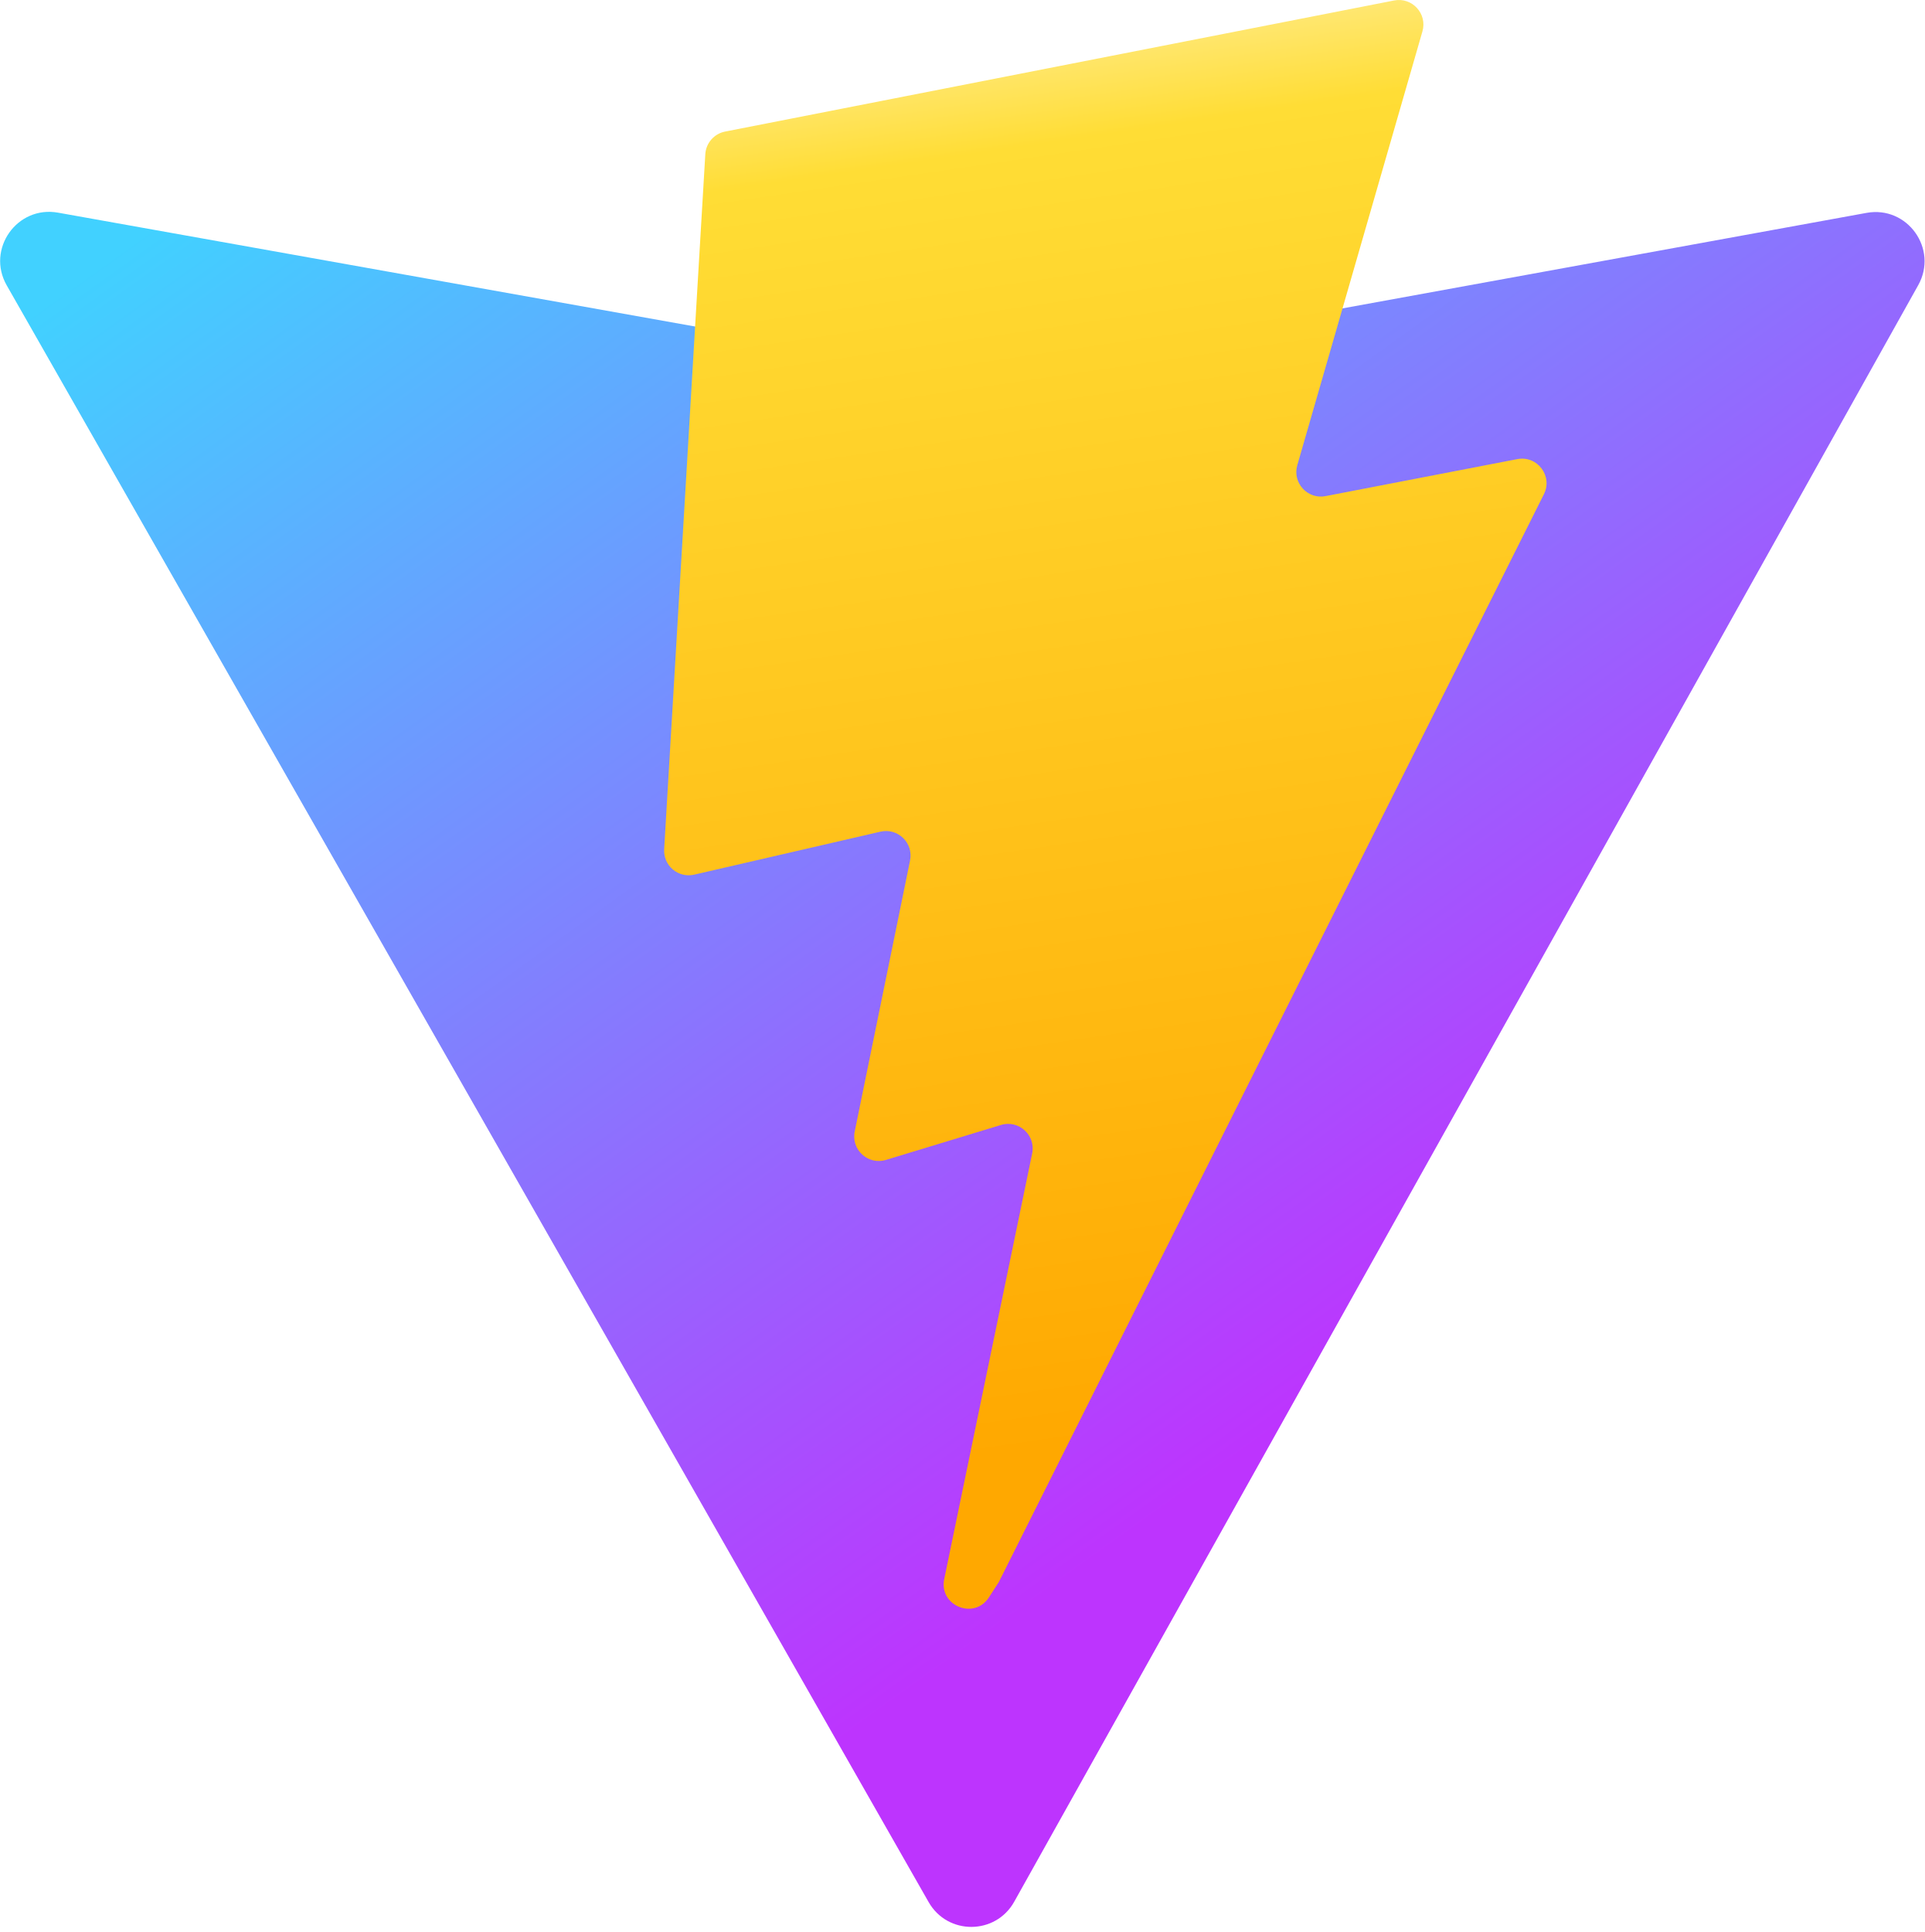
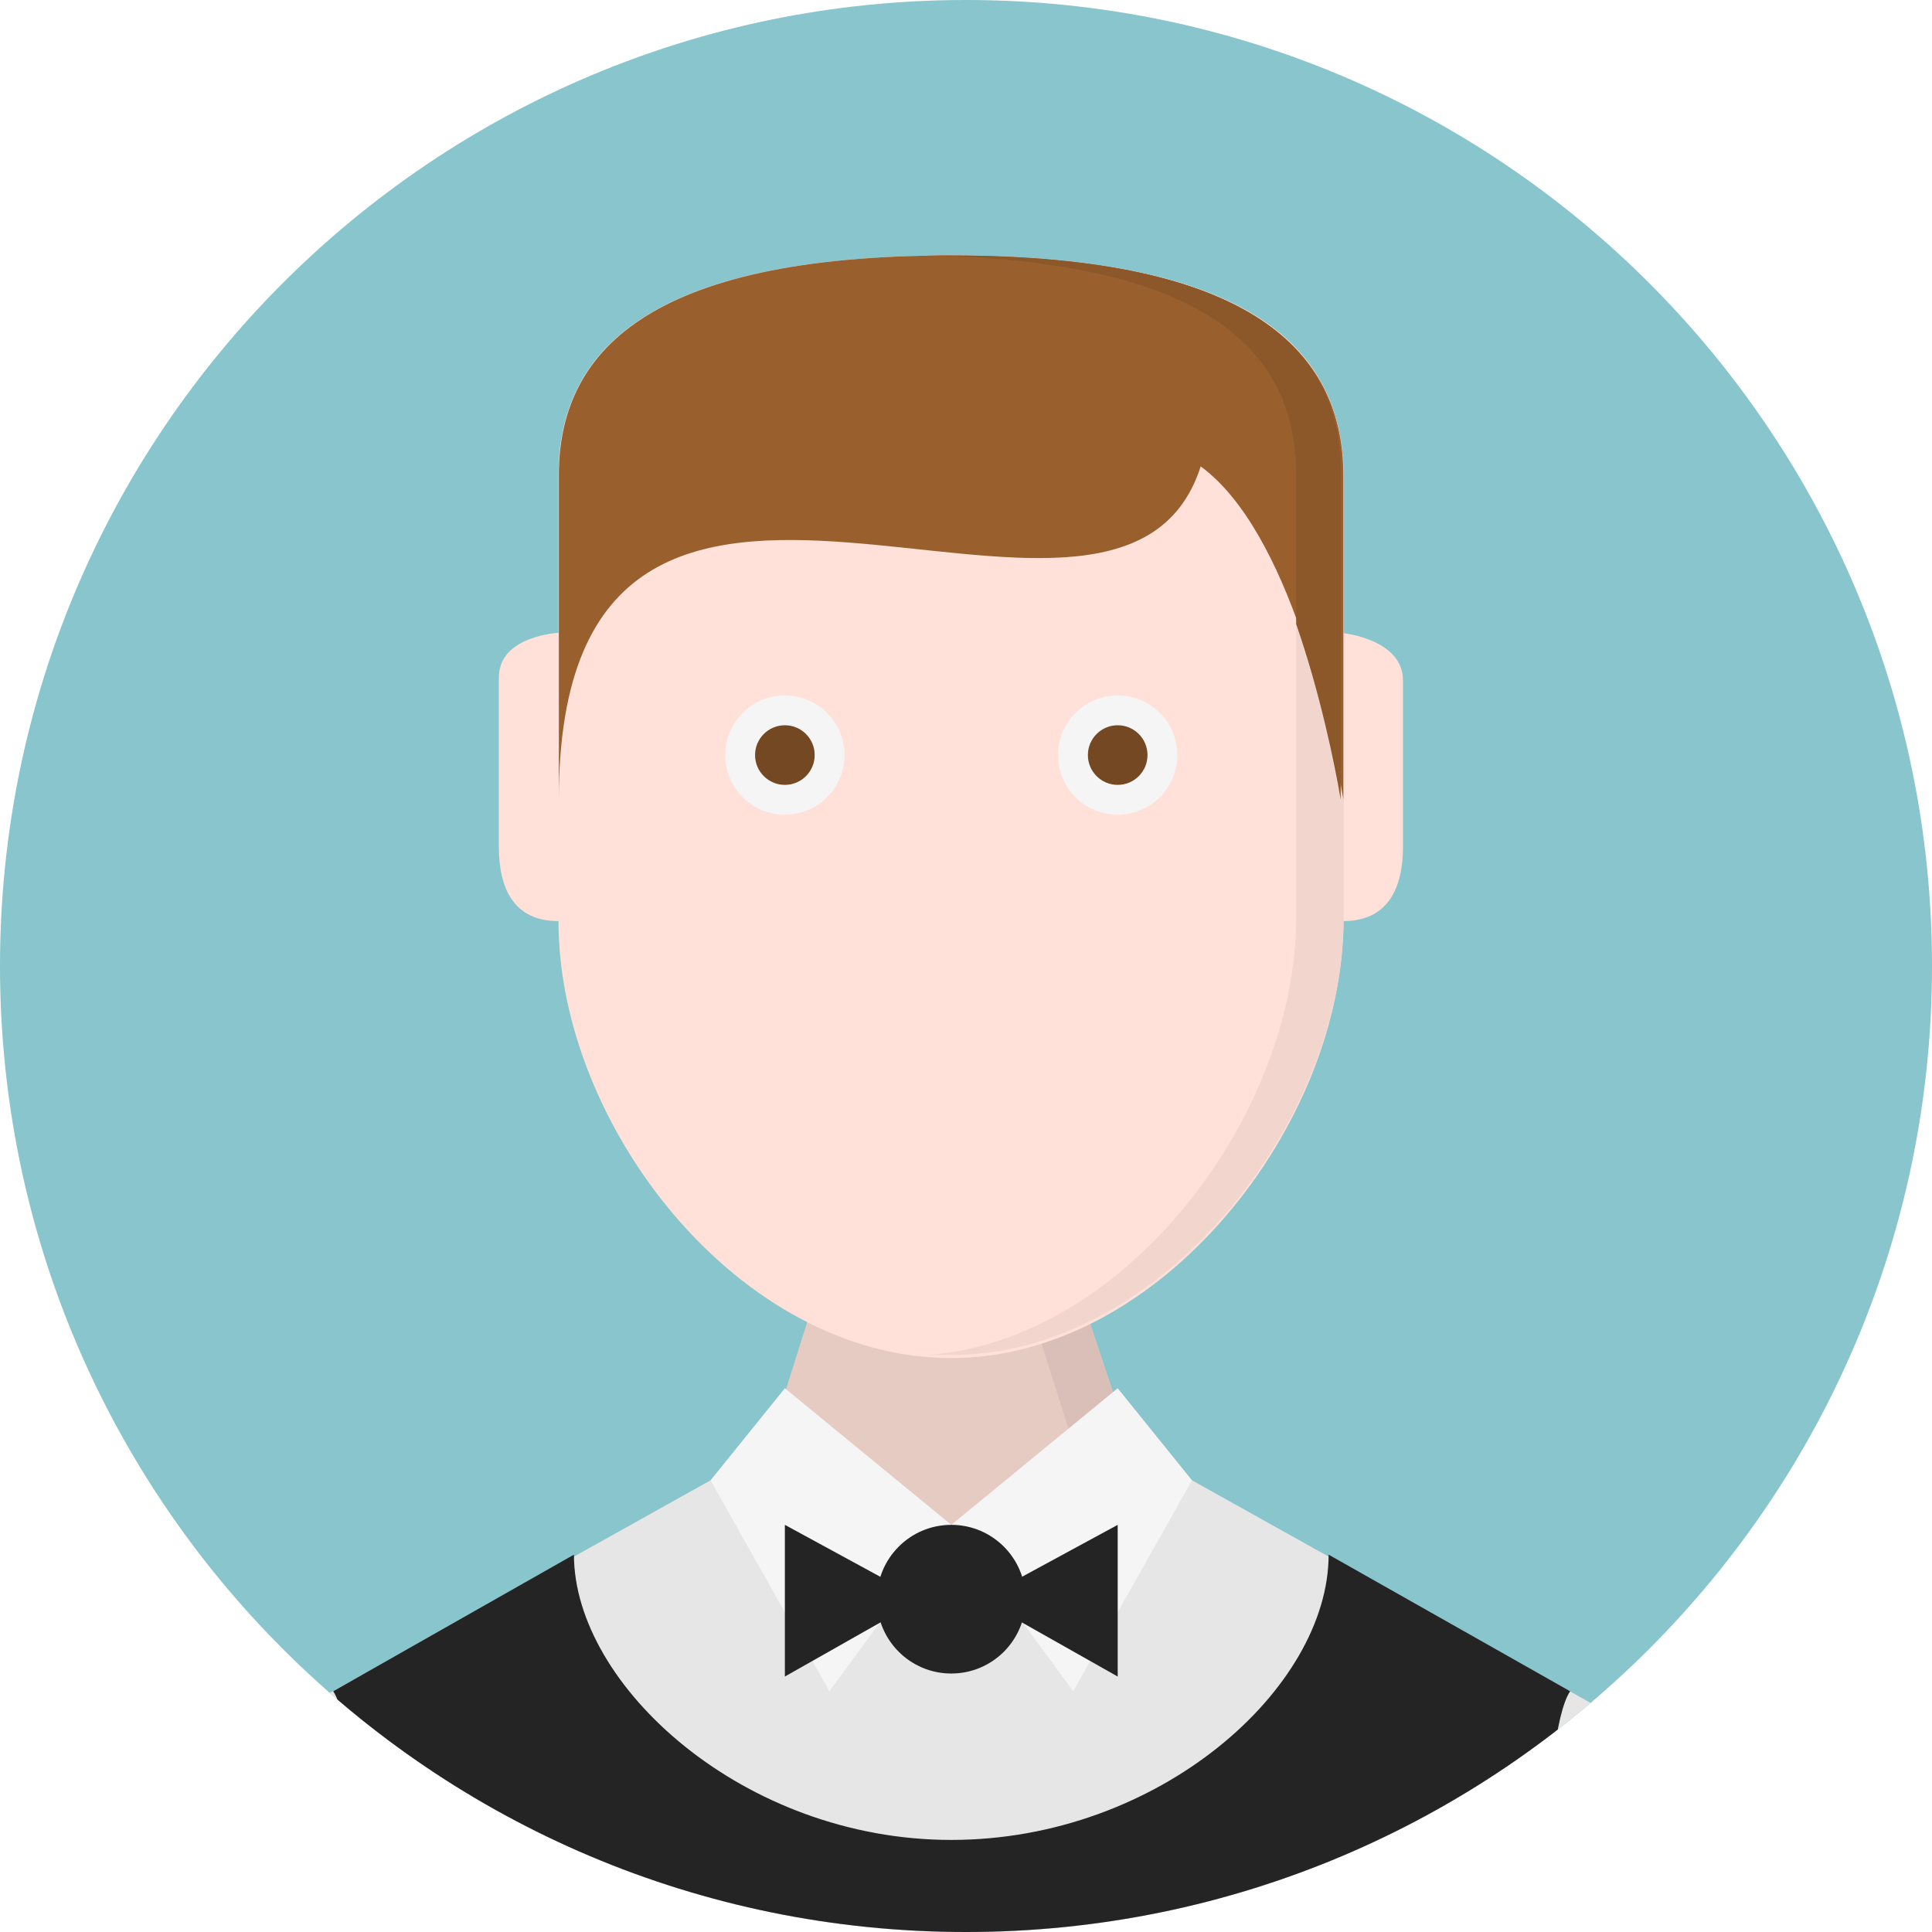
- <svg xmlns="http://www.w3.org/2000/svg" aria-hidden="true" role="img" class="iconify iconify--logos" width="31.88" height="32" preserveAspectRatio="xMidYMid meet" viewBox="0 0 256 257">
-   <defs>
-     <linearGradient id="IconifyId1813088fe1fbc01fb466" x1="-.828%" x2="57.636%" y1="7.652%" y2="78.411%">
-       <stop offset="0%" stop-color="#41D1FF" />
-       <stop offset="100%" stop-color="#BD34FE" />
-     </linearGradient>
-     <linearGradient id="IconifyId1813088fe1fbc01fb467" x1="43.376%" x2="50.316%" y1="2.242%" y2="89.03%">
-       <stop offset="0%" stop-color="#FFEA83" />
-       <stop offset="8.333%" stop-color="#FFDD35" />
-       <stop offset="100%" stop-color="#FFA800" />
-     </linearGradient>
-   </defs>
-   <path fill="url(#IconifyId1813088fe1fbc01fb466)" d="M255.153 37.938L134.897 252.976c-2.483 4.44-8.862 4.466-11.382.048L.875 37.958c-2.746-4.814 1.371-10.646 6.827-9.67l120.385 21.517a6.537 6.537 0 0 0 2.322-.004l117.867-21.483c5.438-.991 9.574 4.796 6.877 9.62Z" />
-   <path fill="url(#IconifyId1813088fe1fbc01fb467)" d="M185.432.063L96.44 17.501a3.268 3.268 0 0 0-2.634 3.014l-5.474 92.456a3.268 3.268 0 0 0 3.997 3.378l24.777-5.718c2.318-.535 4.413 1.507 3.936 3.838l-7.361 36.047c-.495 2.426 1.782 4.5 4.151 3.78l15.304-4.649c2.372-.72 4.652 1.36 4.15 3.788l-11.698 56.621c-.732 3.542 3.979 5.473 5.943 2.437l1.313-2.028l72.516-144.72c1.215-2.423-.88-5.186-3.54-4.672l-25.505 4.922c-2.396.462-4.435-1.77-3.759-4.114l16.646-57.705c.677-2.35-1.37-4.583-3.769-4.113Z" />
+ <svg xmlns="http://www.w3.org/2000/svg" xmlns:xlink="http://www.w3.org/1999/xlink" version="1.1" id="Layer_1" x="0px" y="0px" viewBox="0 0 512 512" style="enable-background:new 0 0 512 512;" xml:space="preserve">
+   <style type="text/css">
+ 	.st0{fill:#88C5CC;}
+ 	.st1{clip-path:url(#SVGID_2_);fill:#E6CBC3;}
+ 	.st2{clip-path:url(#SVGID_4_);fill:#D9BFB8;}
+ 	.st3{clip-path:url(#SVGID_6_);fill:#FFE1D9;}
+ 	.st4{clip-path:url(#SVGID_8_);fill:#F2D6CE;}
+ 	.st5{clip-path:url(#SVGID_10_);fill:#99602E;}
+ 	.st6{clip-path:url(#SVGID_12_);fill:#8C582A;}
+ 	.st7{clip-path:url(#SVGID_14_);fill:#E6E6E6;}
+ 	.st8{clip-path:url(#SVGID_16_);fill:#F5F5F5;}
+ 	.st9{clip-path:url(#SVGID_18_);fill:#F5F5F5;}
+ 	.st10{clip-path:url(#SVGID_20_);fill:#242424;}
+ 	.st11{clip-path:url(#SVGID_22_);fill:#242424;}
+ 	.st12{clip-path:url(#SVGID_24_);fill:#242424;}
+ 	.st13{clip-path:url(#SVGID_26_);fill:#242424;}
+ 	.st14{fill:#F5F5F5;}
+ 	.st15{fill:#734822;}
+ </style>
+   <g id="XMLID_1_">
+     <circle id="XMLID_3_" class="st0" cx="256" cy="256" r="256" />
+     <g id="XMLID_6_">
+       <g>
+         <defs>
+           <circle id="SVGID_1_" cx="256" cy="256" r="256" />
+         </defs>
+         <clipPath id="SVGID_2_">
+           <use xlink:href="#SVGID_1_" style="overflow:visible;" />
+         </clipPath>
+         <path id="XMLID_7_" class="st1" d="M301.7,389.1L301.7,389.1l-14.2-42.5l-36.2-2.4l-36.2,2.4l-13.4,42.5l0,0c0,0.8,0,0.8,0,1.6     c0,8.7,22.1,15.8,49.6,15.8c27.6,0,49.6-7.1,49.6-15.8C301.7,390.7,301.7,389.9,301.7,389.1z" />
+       </g>
+       <g>
+         <defs>
+           <circle id="SVGID_3_" cx="256" cy="256" r="256" />
+         </defs>
+         <clipPath id="SVGID_4_">
+           <use xlink:href="#SVGID_3_" style="overflow:visible;" />
+         </clipPath>
+         <path id="XMLID_8_" class="st2" d="M301.7,389.1L301.7,389.1l-14.2-42.5l-36.2-2.4l-7.1,0.8l29.1,2.4l13.4,42.5l0,0     c0,0.8,0,0.8,0,1.6c0,7.9-18.9,15-43.3,15.8c2.4,0,4.7,0,7.1,0c27.6,0,49.6-7.1,49.6-15.8C301.7,390.7,301.7,389.9,301.7,389.1z" />
+       </g>
+       <g>
+         <defs>
+           <circle id="SVGID_5_" cx="256" cy="256" r="256" />
+         </defs>
+         <clipPath id="SVGID_6_">
+           <use xlink:href="#SVGID_5_" style="overflow:visible;" />
+         </clipPath>
+         <path id="XMLID_9_" class="st3" d="M356,167.8V126c0-32.3-22.8-58.3-104-58.3s-104,26-104,58.3v41.7c0,0-15.8,0.8-15.8,11.8v44.9     c0,11,3.9,19.7,15.8,19.7c0,54.4,48,115.8,104,115.8s104-62.2,104-115.8c11.8,0,15.8-8.7,15.8-19.7v-44.1     C371.8,169.4,356,167.8,356,167.8z" />
+       </g>
+       <g>
+         <defs>
+           <circle id="SVGID_7_" cx="256" cy="256" r="256" />
+         </defs>
+         <clipPath id="SVGID_8_">
+           <use xlink:href="#SVGID_7_" style="overflow:visible;" />
+         </clipPath>
+         <path id="XMLID_10_" class="st4" d="M252.1,67.7c-2.4,0-3.9,0-6.3,0c76.4,1.6,97.7,26.8,97.7,58.3v41.7v75.6     c0,52-44.9,111.9-97.7,115.8c2.4,0,3.9,0,6.3,0c55.9,0,104-62.2,104-115.8v-75.6V126C356,93.7,332.4,67.7,252.1,67.7z" />
+       </g>
+       <g>
+         <defs>
+           <circle id="SVGID_9_" cx="256" cy="256" r="256" />
+         </defs>
+         <clipPath id="SVGID_10_">
+           <use xlink:href="#SVGID_9_" style="overflow:visible;" />
+         </clipPath>
+         <path id="XMLID_11_" class="st5" d="M252.1,67.7c-81.1,0-104,26-104,58.3v41.7v44.1c0-132.3,148.1-19.7,170.1-88.2     c23.6,17.3,34.7,70.1,37.8,88.2v-44.1V126C356,93.7,332.4,67.7,252.1,67.7z" />
+       </g>
+       <g>
+         <defs>
+           <circle id="SVGID_11_" cx="256" cy="256" r="256" />
+         </defs>
+         <clipPath id="SVGID_12_">
+           <use xlink:href="#SVGID_11_" style="overflow:visible;" />
+         </clipPath>
+         <path id="XMLID_12_" class="st6" d="M252.1,67.7c-2.4,0-3.9,0-6.3,0c76.4,1.6,97.7,26.8,97.7,58.3v39.4     c6.3,18.1,10.2,37,11.8,46.5v-44.1V126C356,93.7,332.4,67.7,252.1,67.7z" />
+       </g>
+       <g>
+         <defs>
+           <circle id="SVGID_13_" cx="256" cy="256" r="256" />
+         </defs>
+         <clipPath id="SVGID_14_">
+           <use xlink:href="#SVGID_13_" style="overflow:visible;" />
+         </clipPath>
+         <polygon id="XMLID_13_" class="st7" points="315.9,392.3 252.1,408 188.3,392.3 59.9,464 59.9,548.2 252.1,548.2 444.3,548.2      444.3,464    " />
+       </g>
+       <g>
+         <defs>
+           <circle id="SVGID_15_" cx="256" cy="256" r="256" />
+         </defs>
+         <clipPath id="SVGID_16_">
+           <use xlink:href="#SVGID_15_" style="overflow:visible;" />
+         </clipPath>
+         <polygon id="XMLID_14_" class="st8" points="252.1,404.1 208,367.9 188.3,392.3 219.8,448.2    " />
+       </g>
+       <g>
+         <defs>
+           <circle id="SVGID_17_" cx="256" cy="256" r="256" />
+         </defs>
+         <clipPath id="SVGID_18_">
+           <use xlink:href="#SVGID_17_" style="overflow:visible;" />
+         </clipPath>
+         <polygon id="XMLID_15_" class="st9" points="252.1,404.1 296.2,367.9 315.9,392.3 284.4,448.2    " />
+       </g>
+       <g>
+         <defs>
+           <circle id="SVGID_19_" cx="256" cy="256" r="256" />
+         </defs>
+         <clipPath id="SVGID_20_">
+           <use xlink:href="#SVGID_19_" style="overflow:visible;" />
+         </clipPath>
+         <circle id="XMLID_16_" class="st10" cx="252.1" cy="423.8" r="19.7" />
+       </g>
+       <g>
+         <defs>
+           <circle id="SVGID_21_" cx="256" cy="256" r="256" />
+         </defs>
+         <clipPath id="SVGID_22_">
+           <use xlink:href="#SVGID_21_" style="overflow:visible;" />
+         </clipPath>
+         <polygon id="XMLID_17_" class="st11" points="208,444.3 208,404.1 244.2,423.8    " />
+       </g>
+       <g>
+         <defs>
+           <circle id="SVGID_23_" cx="256" cy="256" r="256" />
+         </defs>
+         <clipPath id="SVGID_24_">
+           <use xlink:href="#SVGID_23_" style="overflow:visible;" />
+         </clipPath>
+         <polygon id="XMLID_18_" class="st12" points="296.2,444.3 296.2,404.1 259.9,423.8    " />
+       </g>
+       <g>
+         <defs>
+           <circle id="SVGID_25_" cx="256" cy="256" r="256" />
+         </defs>
+         <clipPath id="SVGID_26_">
+           <use xlink:href="#SVGID_25_" style="overflow:visible;" />
+         </clipPath>
+         <path id="XMLID_19_" class="st13" d="M352.1,412c0,35.4-44.9,75.6-100,75.6s-100-41-100-75.6l-63.8,36.2     c7.9,11.8,7.9,84.3,7.9,107.9c19.7,0,156,0,156,0s136.3,0,156,0c0-23.6,0-96.1,7.9-107.9L352.1,412z" />
+       </g>
+     </g>
+     <circle id="XMLID_4_" class="st14" cx="208" cy="200.1" r="15.8" />
+     <circle id="XMLID_20_" class="st15" cx="208" cy="200.1" r="7.9" />
+     <circle id="XMLID_21_" class="st14" cx="296.2" cy="200.1" r="15.8" />
+     <circle id="XMLID_22_" class="st15" cx="296.2" cy="200.1" r="7.9" />
+   </g>
</svg>
